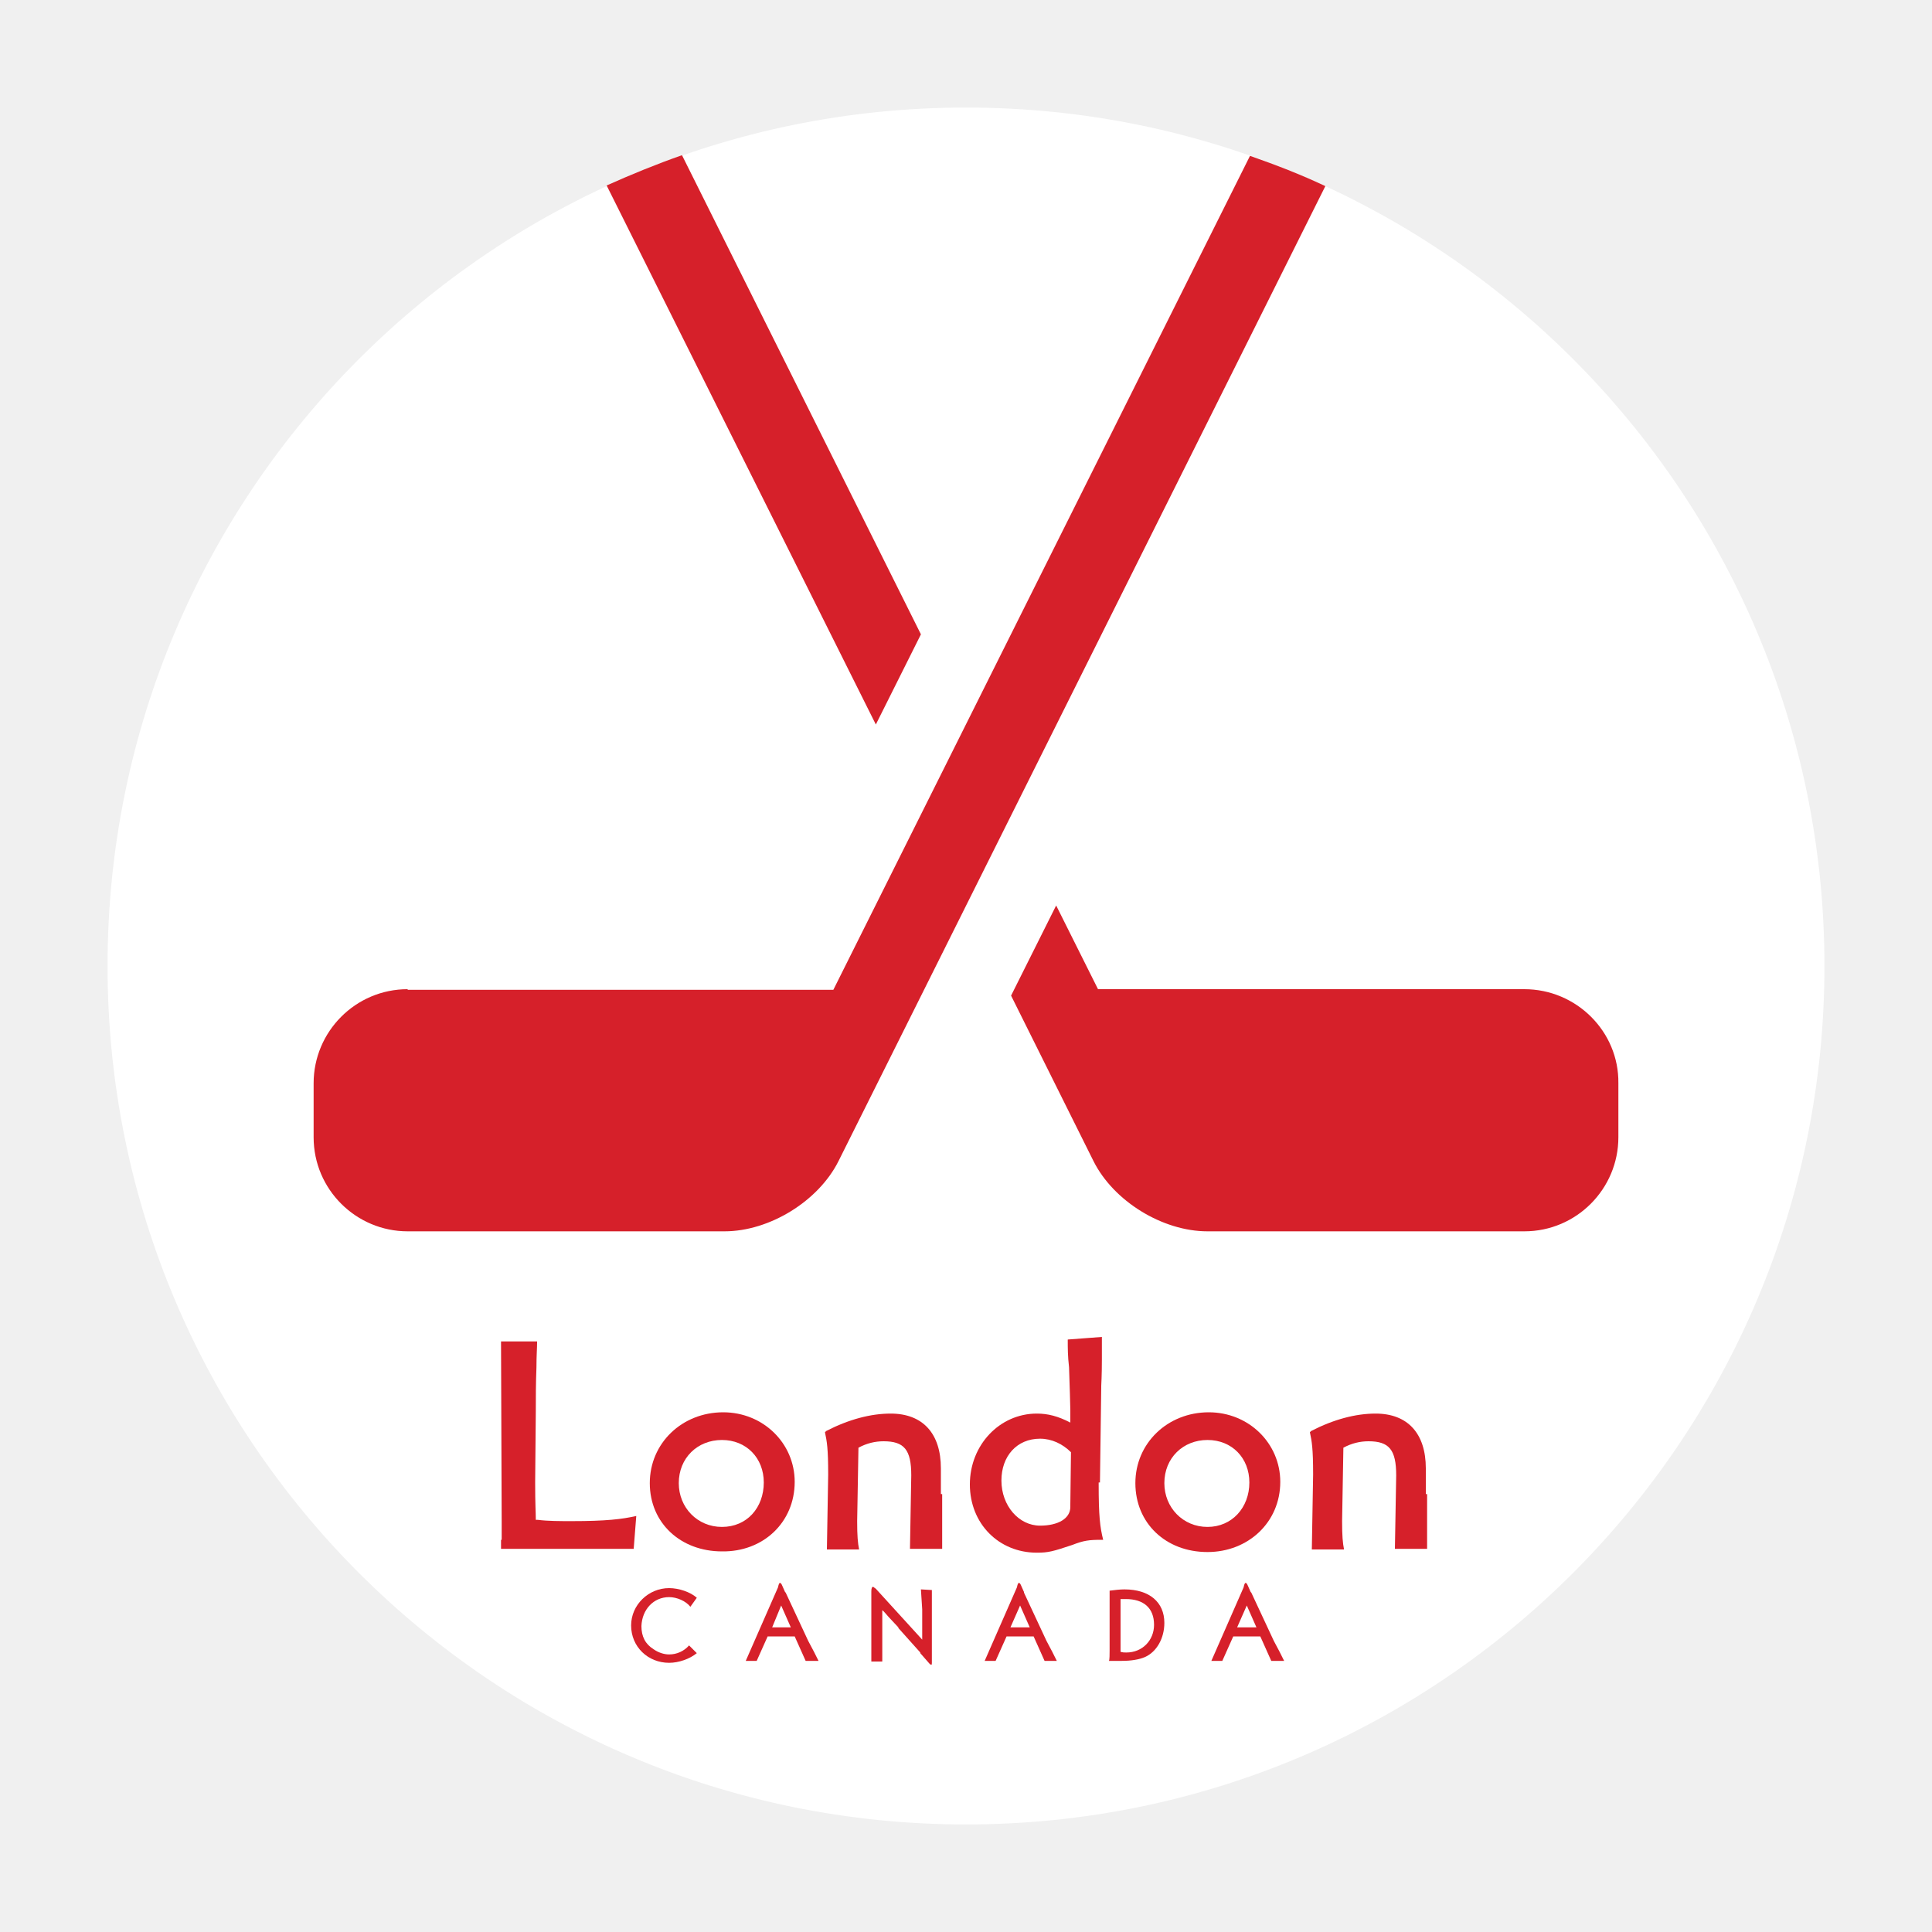
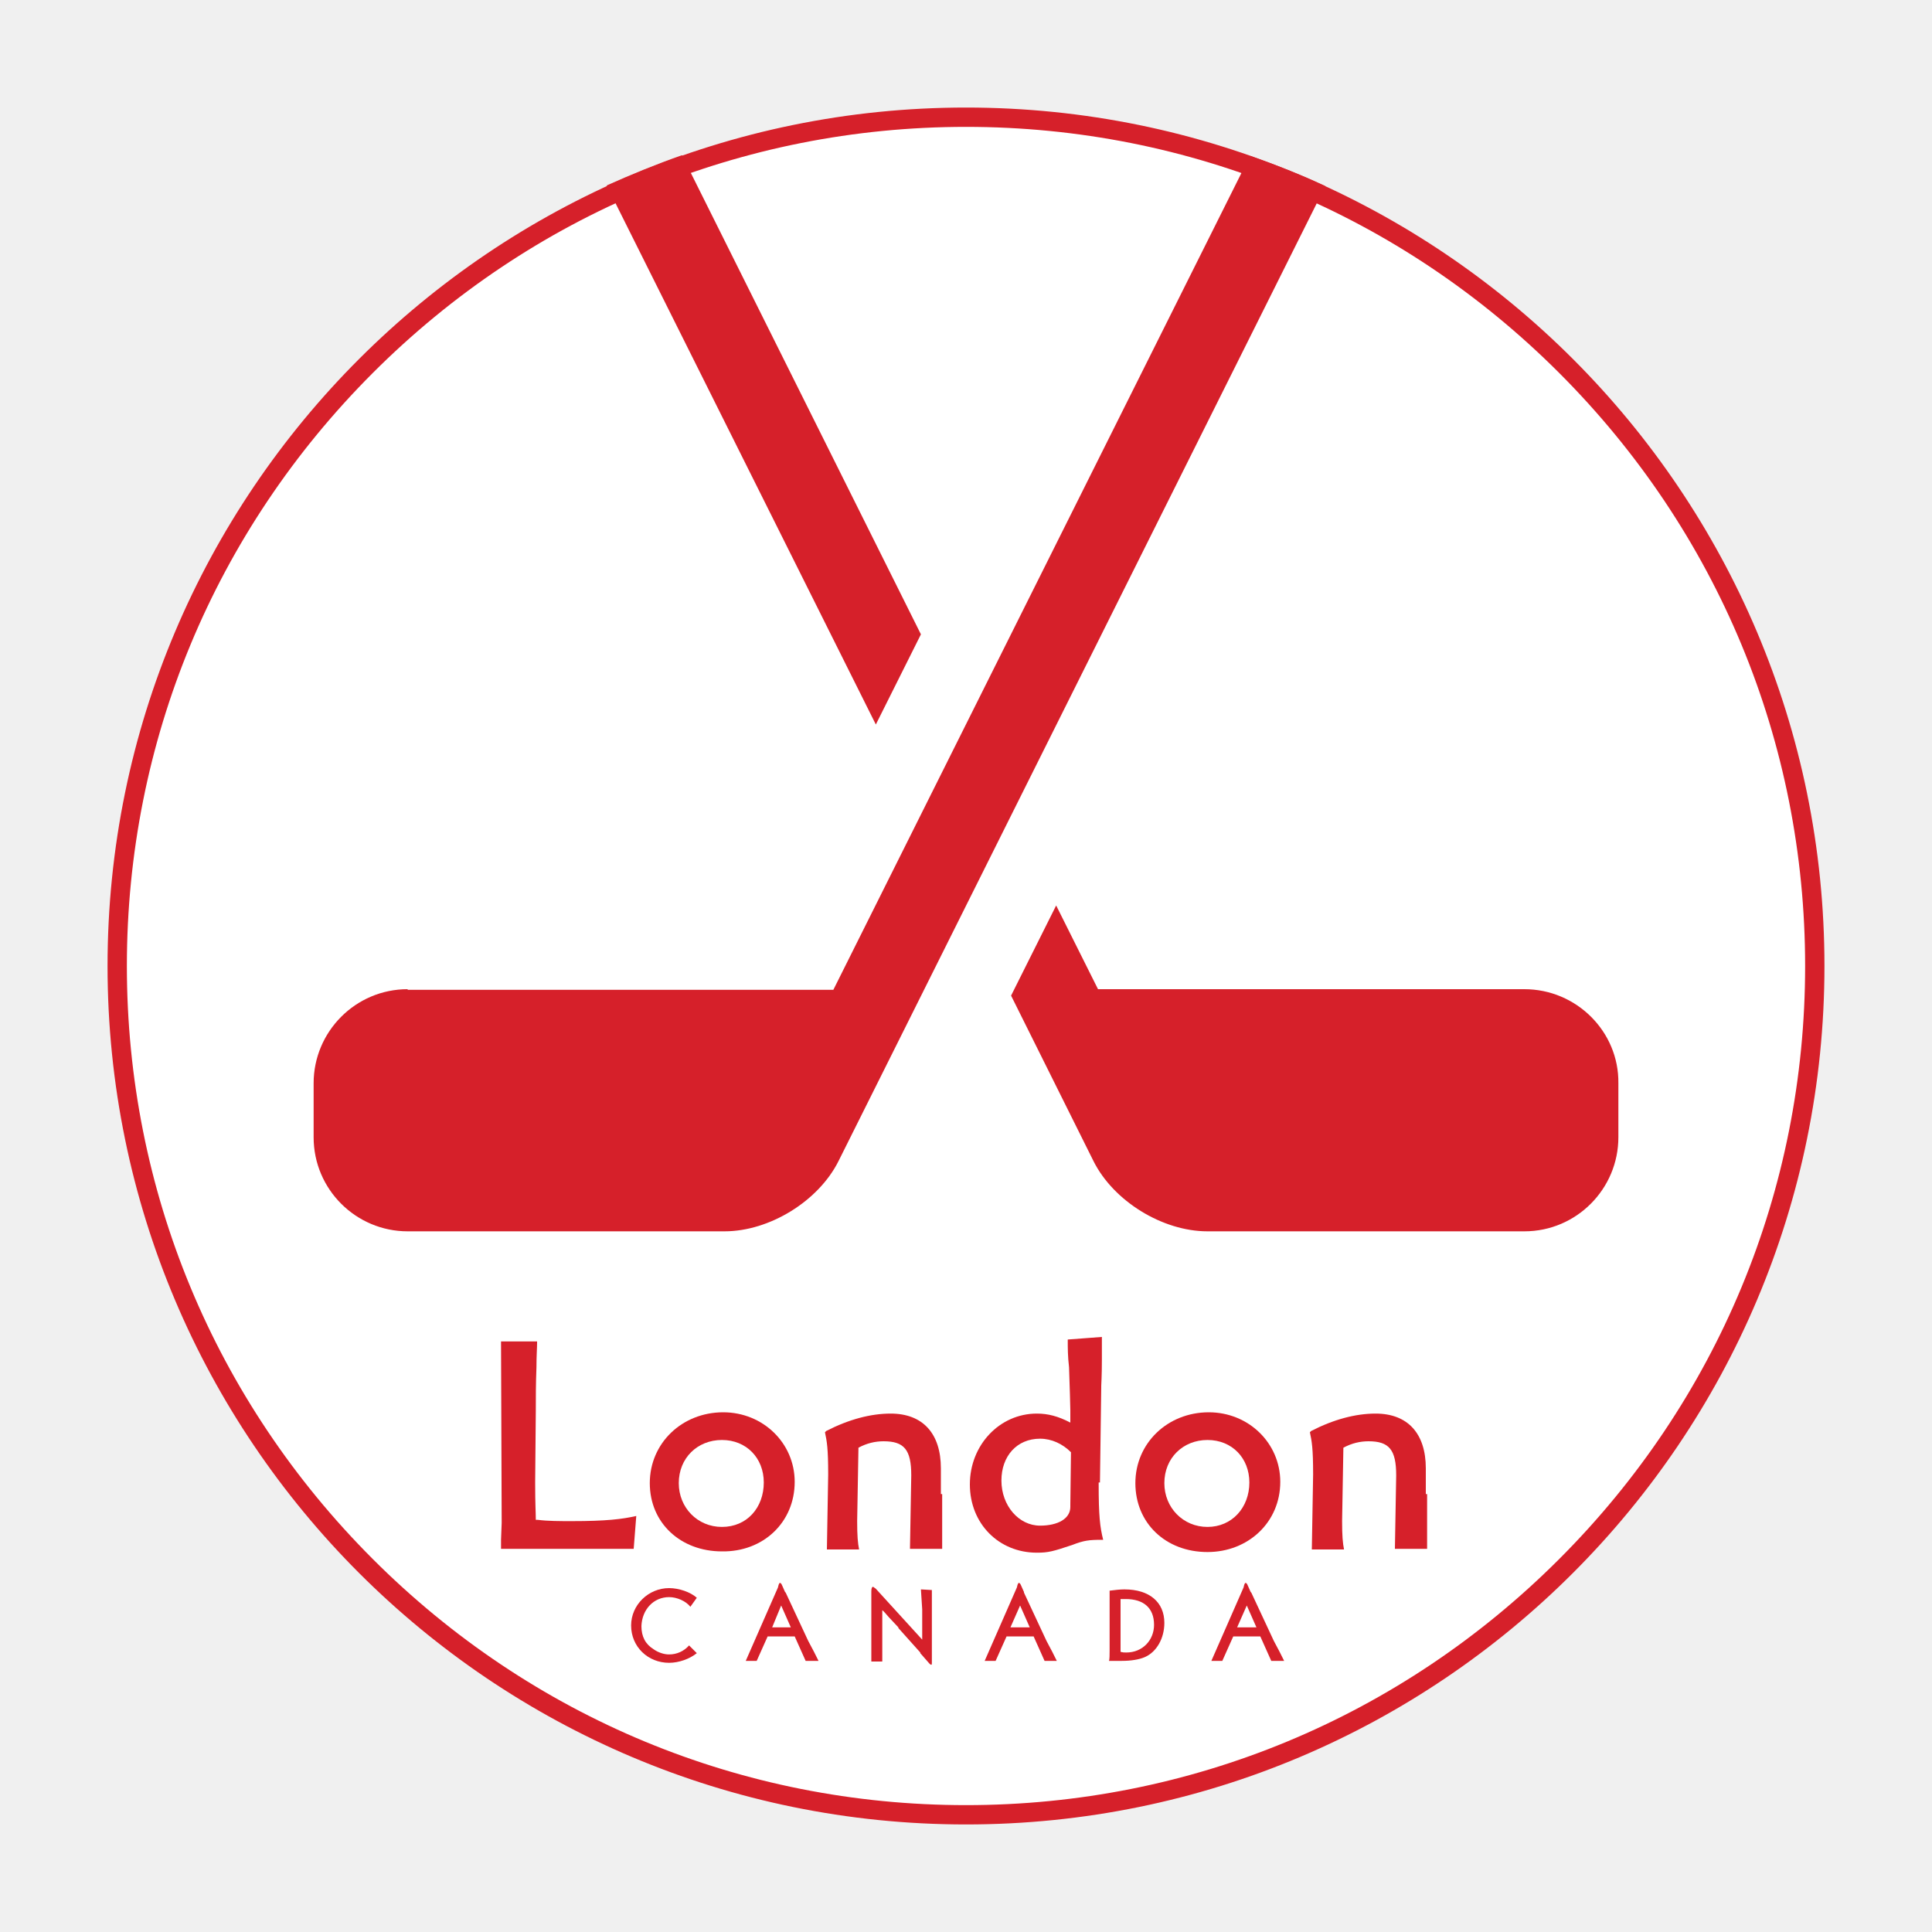
<svg xmlns="http://www.w3.org/2000/svg" version="1.1" id="Layer_1" x="0px" y="0px" viewBox="0 0 300 300" style="enable-background:new 0 0 300 300;" xml:space="preserve">
  <style type="text/css">
	.st0{fill:#FFFFFF;}
	.st1{fill:#D6202A;}
</style>
  <g>
-     <circle class="st0" cx="150" cy="150" r="133.3" />
-     <g>
-       <path class="st1" d="M143,98.5l-37.1-74.4c-4,1.4-7.9,3-11.7,4.7l41.8,83.7L143,98.5z" />
-       <path class="st1" d="M236.7,153.6h-66.2l-6.5-13l-7,14l12.8,25.7c3.1,6.2,10.7,10.9,17.7,10.9h49.2c8.1,0,14.6-6.6,14.6-14.6v-8.4    C251.4,160.2,244.8,153.6,236.7,153.6z" />
-       <path class="st1" d="M63.3,153.6c-8.1,0-14.6,6.6-14.6,14.6v8.4c0,8.1,6.6,14.6,14.6,14.6h49.2c7,0,14.6-4.7,17.7-10.9l75.6-151.4    c-3.8-1.8-7.7-3.3-11.7-4.7l-64.7,129.5H63.3z" />
-       <path class="st1" d="M77.8,239.1v1.2v0.2h20.6l0.4-5.1c-2.2,0.5-4.7,0.8-10,0.8c-1.9,0-3.7,0-5.3-0.2h-0.3c0-1.2-0.1-2.3-0.1-5.7    v-0.2l0.1-11v-0.2c0-1.8,0-4,0.1-6.6c0-1.8,0.1-3,0.1-3.8v-0.2l-5.6,0l0.1,27.9v0.3V239.1z" />
-       <path class="st1" d="M123.4,230.1c0-6-4.9-10.8-11.1-10.8c-6.4,0-11.4,4.8-11.4,11s4.8,10.6,11.2,10.6    C118.5,241,123.4,236.4,123.4,230.1z M112.1,237.1c-3.8,0-6.7-3-6.7-6.8c0-3.9,2.9-6.7,6.7-6.7c3.8,0,6.5,2.8,6.5,6.6    C118.6,234.1,116,237.1,112.1,237.1z" />
-       <path class="st1" d="M146.1,232v-4c0-5.4-2.8-8.5-7.8-8.5c-3.1,0-6.5,0.9-10,2.7l-0.2,0.2c0.3,1.4,0.5,2.5,0.5,6.5v0.1l-0.2,11.6    h5c-0.2-1-0.3-2.1-0.3-4.4v0l0.2-11.4c1.3-0.7,2.6-1,3.9-1c3.2,0,4.3,1.3,4.3,5.3v0l-0.2,11.4h5l0-8.3V232z" />
-       <path class="st1" d="M170.8,230.2l0.2-14.8v-0.2c0-0.2,0.1-1.5,0.1-4.1c0-1,0-2,0-3.3v-0.2l-5.3,0.4v0.2c0,1.1,0,2.4,0.2,4.1    c0.1,3,0.2,6,0.2,6.7l0,1.9c-1.9-1-3.5-1.4-5.2-1.4c-5.8,0-10.4,4.9-10.4,11c0,6.1,4.5,10.6,10.4,10.6c1.8,0,2.5-0.2,5.5-1.2    c1.8-0.7,2.6-0.8,4.6-0.8h0.2c-0.5-2-0.7-3.7-0.7-8.7V230.2z M166.2,233.7v0.3c0,1.8-1.9,2.9-4.7,2.9c-3.3,0-6-3.1-6-7    c0-3.8,2.4-6.5,6-6.5c1.8,0,3.5,0.8,4.8,2.1L166.2,233.7z" />
-       <polygon class="st1" points="171.2,207.5 171.2,207.5 171.2,207.5   " />
-       <path class="st1" d="M198.8,230.1c0-6-4.9-10.8-11.1-10.8c-6.4,0-11.4,4.8-11.4,11S181,241,187.5,241    C193.8,241,198.8,236.4,198.8,230.1z M187.5,237.1c-3.8,0-6.7-3-6.7-6.8c0-3.9,2.9-6.7,6.7-6.7c3.8,0,6.5,2.8,6.5,6.6    C194,234.1,191.3,237.1,187.5,237.1z" />
-       <path class="st1" d="M221.4,232v-4c0-5.4-2.8-8.5-7.8-8.5c-3.1,0-6.5,0.9-10,2.7l-0.2,0.2c0.3,1.4,0.5,2.5,0.5,6.5v0.1l-0.2,11.6    h5c-0.2-1-0.3-2.1-0.3-4.4v0l0.2-11.4c1.3-0.7,2.6-1,3.9-1c3.2,0,4.3,1.3,4.3,5.3v0l-0.2,11.4h5l0-8.3V232z" />
-       <path class="st1" d="M103.9,248c1.2,0,2.6,0.6,3.3,1.5l1-1.4c-1-0.9-2.8-1.5-4.3-1.5c-3.2,0-5.9,2.6-5.9,5.8    c0,3.3,2.6,5.8,5.9,5.8c1.5,0,3.2-0.6,4.3-1.5l-1.2-1.2c-0.8,0.9-1.9,1.4-3.1,1.4c-0.8,0-1.7-0.3-2.4-0.8c-1.3-0.8-1.9-2-1.9-3.6    C99.7,249.9,101.5,248,103.9,248z" />
-       <path class="st1" d="M125.5,254.8L125.5,254.8l-3.5-7.5l-0.1-0.1l-0.4-0.9c-0.2-0.5-0.3-0.5-0.4-0.5c-0.1,0-0.1,0.1-0.2,0.3    l-0.1,0.4v0l-5,11.4h1.7l1.7-3.8h4.2l1.7,3.8h2v0l-0.7-1.4L125.5,254.8z M119.9,252.7l1.4-3.4l1.5,3.4H119.9z" />
-       <path class="st1" d="M143.2,249.9v0.1l0,2.9v1.6v0.1l-7.2-7.9c-0.3-0.2-0.4-0.3-0.4-0.3c-0.2,0-0.3,0.2-0.3,0.7v0v7.6v0.1l0,1.9    v1.3v0h1.7c0,0,0,0,0-0.1c0-0.1,0-0.6,0-1.5l0-2v0V250c0,0.1,0.1,0.1,0.1,0.1c0.1,0.1,0.4,0.4,0.9,1l1.5,1.6l0,0.1l3.4,3.8l0,0.1    l0.7,0.8l0.7,0.8c0.1,0.1,0.2,0.2,0.3,0.2c0.1,0,0.1-0.1,0.1-0.3v-0.1V258v-11.1l-1.7-0.1L143.2,249.9z" />
-       <path class="st1" d="M162.5,254.8L162.5,254.8l-3.5-7.5l0-0.1l-0.4-0.9c-0.2-0.5-0.3-0.5-0.4-0.5s-0.1,0.1-0.2,0.3l-0.1,0.4v0    l-5,11.4h1.7l1.7-3.8h4.2l1.7,3.8h1.9v0l-0.7-1.4L162.5,254.8z M156.9,252.7l1.5-3.4l1.5,3.4H156.9z" />
-       <path class="st1" d="M174.6,246.8c-0.7,0-1.5,0.1-2.3,0.2v0c0,0.2,0,0.5,0,0.8c0,0.4,0,0.7,0,0.8v0.1v7.6v0c0,0.6,0,1.4-0.1,1.6    h0.1c0.2,0,0.4,0,0.9,0h1c1.4,0,2.7-0.2,3.6-0.6c1.8-0.8,3-2.9,3-5.3C180.8,248.8,178.5,246.8,174.6,246.8z M174.9,256.6    c-0.4,0-0.5,0-0.9-0.1v-8.2h0c0.3,0,0.5,0,0.8,0c2.8,0,4.4,1.4,4.4,4C179.2,254.7,177.4,256.6,174.9,256.6z" />
-       <path class="st1" d="M197.8,254.8L197.8,254.8l-3.5-7.5l-0.1-0.1l-0.4-0.9c-0.2-0.5-0.3-0.5-0.4-0.5c-0.1,0-0.1,0.1-0.2,0.3    l-0.1,0.4l0,0l-5,11.4h1.7l1.7-3.8h4.2l1.7,3.8h2v0l-0.7-1.4L197.8,254.8z M192.1,252.7l1.5-3.4l1.5,3.4H192.1z" />
-     </g>
+     <circle class="st0" cx="150" cy="150" r="131.8" />
+     <path class="st1" d="M150,19.7c34.8,0,67.5,13.6,92.1,38.2s38.2,57.3,38.2,92.1s-13.6,67.5-38.2,92.1s-57.3,38.2-92.1,38.2   c-34.8,0-67.5-13.6-92.1-38.2c-24.6-24.6-38.2-57.3-38.2-92.1s13.6-67.5,38.2-92.1C82.5,33.3,115.2,19.7,150,19.7 M150,16.7   C76.4,16.7,16.7,76.4,16.7,150S76.4,283.3,150,283.3S283.3,223.6,283.3,150S223.6,16.7,150,16.7L150,16.7z" />
+     <path class="st1" d="M143,98.5l-37.1-74.4c-4,1.4-7.9,3-11.7,4.7l41.8,83.7L143,98.5z" />
+     <path class="st1" d="M236.7,153.6h-66.2l-6.5-13l-7,14l12.8,25.7c3.1,6.2,10.7,10.9,17.7,10.9h49.2c8.1,0,14.6-6.6,14.6-14.6v-8.4   C251.4,160.2,244.8,153.6,236.7,153.6z" />
+     <path class="st1" d="M63.3,153.6c-8.1,0-14.6,6.6-14.6,14.6v8.4c0,8.1,6.6,14.6,14.6,14.6h49.2c7,0,14.6-4.7,17.7-10.9l75.6-151.4   c-3.8-1.8-7.7-3.3-11.7-4.7l-64.7,129.5H63.3V153.6z" />
+     <path class="st1" d="M77.8,239.1v1.2v0.2h20.6l0.4-5.1c-2.2,0.5-4.7,0.8-10,0.8c-1.9,0-3.7,0-5.3-0.2h-0.3c0-1.2-0.1-2.3-0.1-5.7   v-0.2l0.1-11v-0.2c0-1.8,0-4,0.1-6.6c0-1.8,0.1-3,0.1-3.8v-0.2h-5.6l0.1,27.9v0.3L77.8,239.1L77.8,239.1z" />
+     <path class="st1" d="M123.4,230.1c0-6-4.9-10.8-11.1-10.8c-6.4,0-11.4,4.8-11.4,11s4.8,10.6,11.2,10.6   C118.5,241,123.4,236.4,123.4,230.1z M112.1,237.1c-3.8,0-6.7-3-6.7-6.8c0-3.9,2.9-6.7,6.7-6.7c3.8,0,6.5,2.8,6.5,6.6   C118.6,234.1,116,237.1,112.1,237.1z" />
+     <path class="st1" d="M146.1,232v-4c0-5.4-2.8-8.5-7.8-8.5c-3.1,0-6.5,0.9-10,2.7l-0.2,0.2c0.3,1.4,0.5,2.5,0.5,6.5v0.1l-0.2,11.6h5   c-0.2-1-0.3-2.1-0.3-4.4l0,0l0.2-11.4c1.3-0.7,2.6-1,3.9-1c3.2,0,4.3,1.3,4.3,5.3l0,0l-0.2,11.4h5v-8.3V232H146.1z" />
+     <path class="st1" d="M170.8,230.2l0.2-14.8v-0.2c0-0.2,0.1-1.5,0.1-4.1c0-1,0-2,0-3.3v-0.2l-5.3,0.4v0.2c0,1.1,0,2.4,0.2,4.1   c0.1,3,0.2,6,0.2,6.7v1.9c-1.9-1-3.5-1.4-5.2-1.4c-5.8,0-10.4,4.9-10.4,11s4.5,10.6,10.4,10.6c1.8,0,2.5-0.2,5.5-1.2   c1.8-0.7,2.6-0.8,4.6-0.8h0.2c-0.5-2-0.7-3.7-0.7-8.7v-0.2H170.8z M166.2,233.7v0.3c0,1.8-1.9,2.9-4.7,2.9c-3.3,0-6-3.1-6-7   c0-3.8,2.4-6.5,6-6.5c1.8,0,3.5,0.8,4.8,2.1L166.2,233.7z" />
+     <path class="st1" d="M171.2,207.5L171.2,207.5L171.2,207.5z" />
+     <path class="st1" d="M198.8,230.1c0-6-4.9-10.8-11.1-10.8c-6.4,0-11.4,4.8-11.4,11S181,241,187.5,241   C193.8,241,198.8,236.4,198.8,230.1z M187.5,237.1c-3.8,0-6.7-3-6.7-6.8c0-3.9,2.9-6.7,6.7-6.7s6.5,2.8,6.5,6.6   C194,234.1,191.3,237.1,187.5,237.1z" />
+     <path class="st1" d="M221.4,232v-4c0-5.4-2.8-8.5-7.8-8.5c-3.1,0-6.5,0.9-10,2.7l-0.2,0.2c0.3,1.4,0.5,2.5,0.5,6.5v0.1l-0.2,11.6h5   c-0.2-1-0.3-2.1-0.3-4.4l0,0l0.2-11.4c1.3-0.7,2.6-1,3.9-1c3.2,0,4.3,1.3,4.3,5.3l0,0l-0.2,11.4h5v-8.3V232H221.4z" />
+     <path class="st1" d="M103.9,248c1.2,0,2.6,0.6,3.3,1.5l1-1.4c-1-0.9-2.8-1.5-4.3-1.5c-3.2,0-5.9,2.6-5.9,5.8c0,3.3,2.6,5.8,5.9,5.8   c1.5,0,3.2-0.6,4.3-1.5l-1.2-1.2c-0.8,0.9-1.9,1.4-3.1,1.4c-0.8,0-1.7-0.3-2.4-0.8c-1.3-0.8-1.9-2-1.9-3.6   C99.7,249.9,101.5,248,103.9,248z" />
+     <path class="st1" d="M125.5,254.8L125.5,254.8l-3.5-7.5l-0.1-0.1l-0.4-0.9c-0.2-0.5-0.3-0.5-0.4-0.5s-0.1,0.1-0.2,0.3l-0.1,0.4l0,0   l-5,11.4h1.7l1.7-3.8h4.2l1.7,3.8h2l0,0l-0.7-1.4L125.5,254.8z M119.9,252.7l1.4-3.4l1.5,3.4H119.9z" />
+     <path class="st1" d="M143.2,249.9v0.1v2.9v1.6v0.1l-7.2-7.9c-0.3-0.2-0.4-0.3-0.4-0.3c-0.2,0-0.3,0.2-0.3,0.7l0,0v7.6v0.1v1.9v1.3   l0,0h1.7c0,0,0,0,0-0.1s0-0.6,0-1.5v-2l0,0V250c0,0.1,0.1,0.1,0.1,0.1c0.1,0.1,0.4,0.4,0.9,1l1.5,1.6v0.1l3.4,3.8v0.1l0.7,0.8   l0.7,0.8c0.1,0.1,0.2,0.2,0.3,0.2s0.1-0.1,0.1-0.3v-0.1V258v-11.1l-1.7-0.1L143.2,249.9z" />
+     <path class="st1" d="M162.5,254.8L162.5,254.8l-3.5-7.5v-0.1l-0.4-0.9c-0.2-0.5-0.3-0.5-0.4-0.5s-0.1,0.1-0.2,0.3l-0.1,0.4l0,0   l-5,11.4h1.7l1.7-3.8h4.2l1.7,3.8h1.9l0,0l-0.7-1.4L162.5,254.8z M156.9,252.7l1.5-3.4l1.5,3.4H156.9z" />
+     <path class="st1" d="M174.6,246.8c-0.7,0-1.5,0.1-2.3,0.2l0,0c0,0.2,0,0.5,0,0.8c0,0.4,0,0.7,0,0.8v0.1v7.6l0,0   c0,0.6,0,1.4-0.1,1.6h0.1c0.2,0,0.4,0,0.9,0h1c1.4,0,2.7-0.2,3.6-0.6c1.8-0.8,3-2.9,3-5.3C180.8,248.8,178.5,246.8,174.6,246.8z    M174.9,256.6c-0.4,0-0.5,0-0.9-0.1v-8.2l0,0c0.3,0,0.5,0,0.8,0c2.8,0,4.4,1.4,4.4,4C179.2,254.7,177.4,256.6,174.9,256.6z" />
+     <path class="st1" d="M197.8,254.8L197.8,254.8l-3.5-7.5l-0.1-0.1l-0.4-0.9c-0.2-0.5-0.3-0.5-0.4-0.5c-0.1,0-0.1,0.1-0.2,0.3   l-0.1,0.4l0,0l-5,11.4h1.7l1.7-3.8h4.2l1.7,3.8h2l0,0l-0.7-1.4L197.8,254.8z M192.1,252.7l1.5-3.4l1.5,3.4H192.1z" />
  </g>
</svg>
